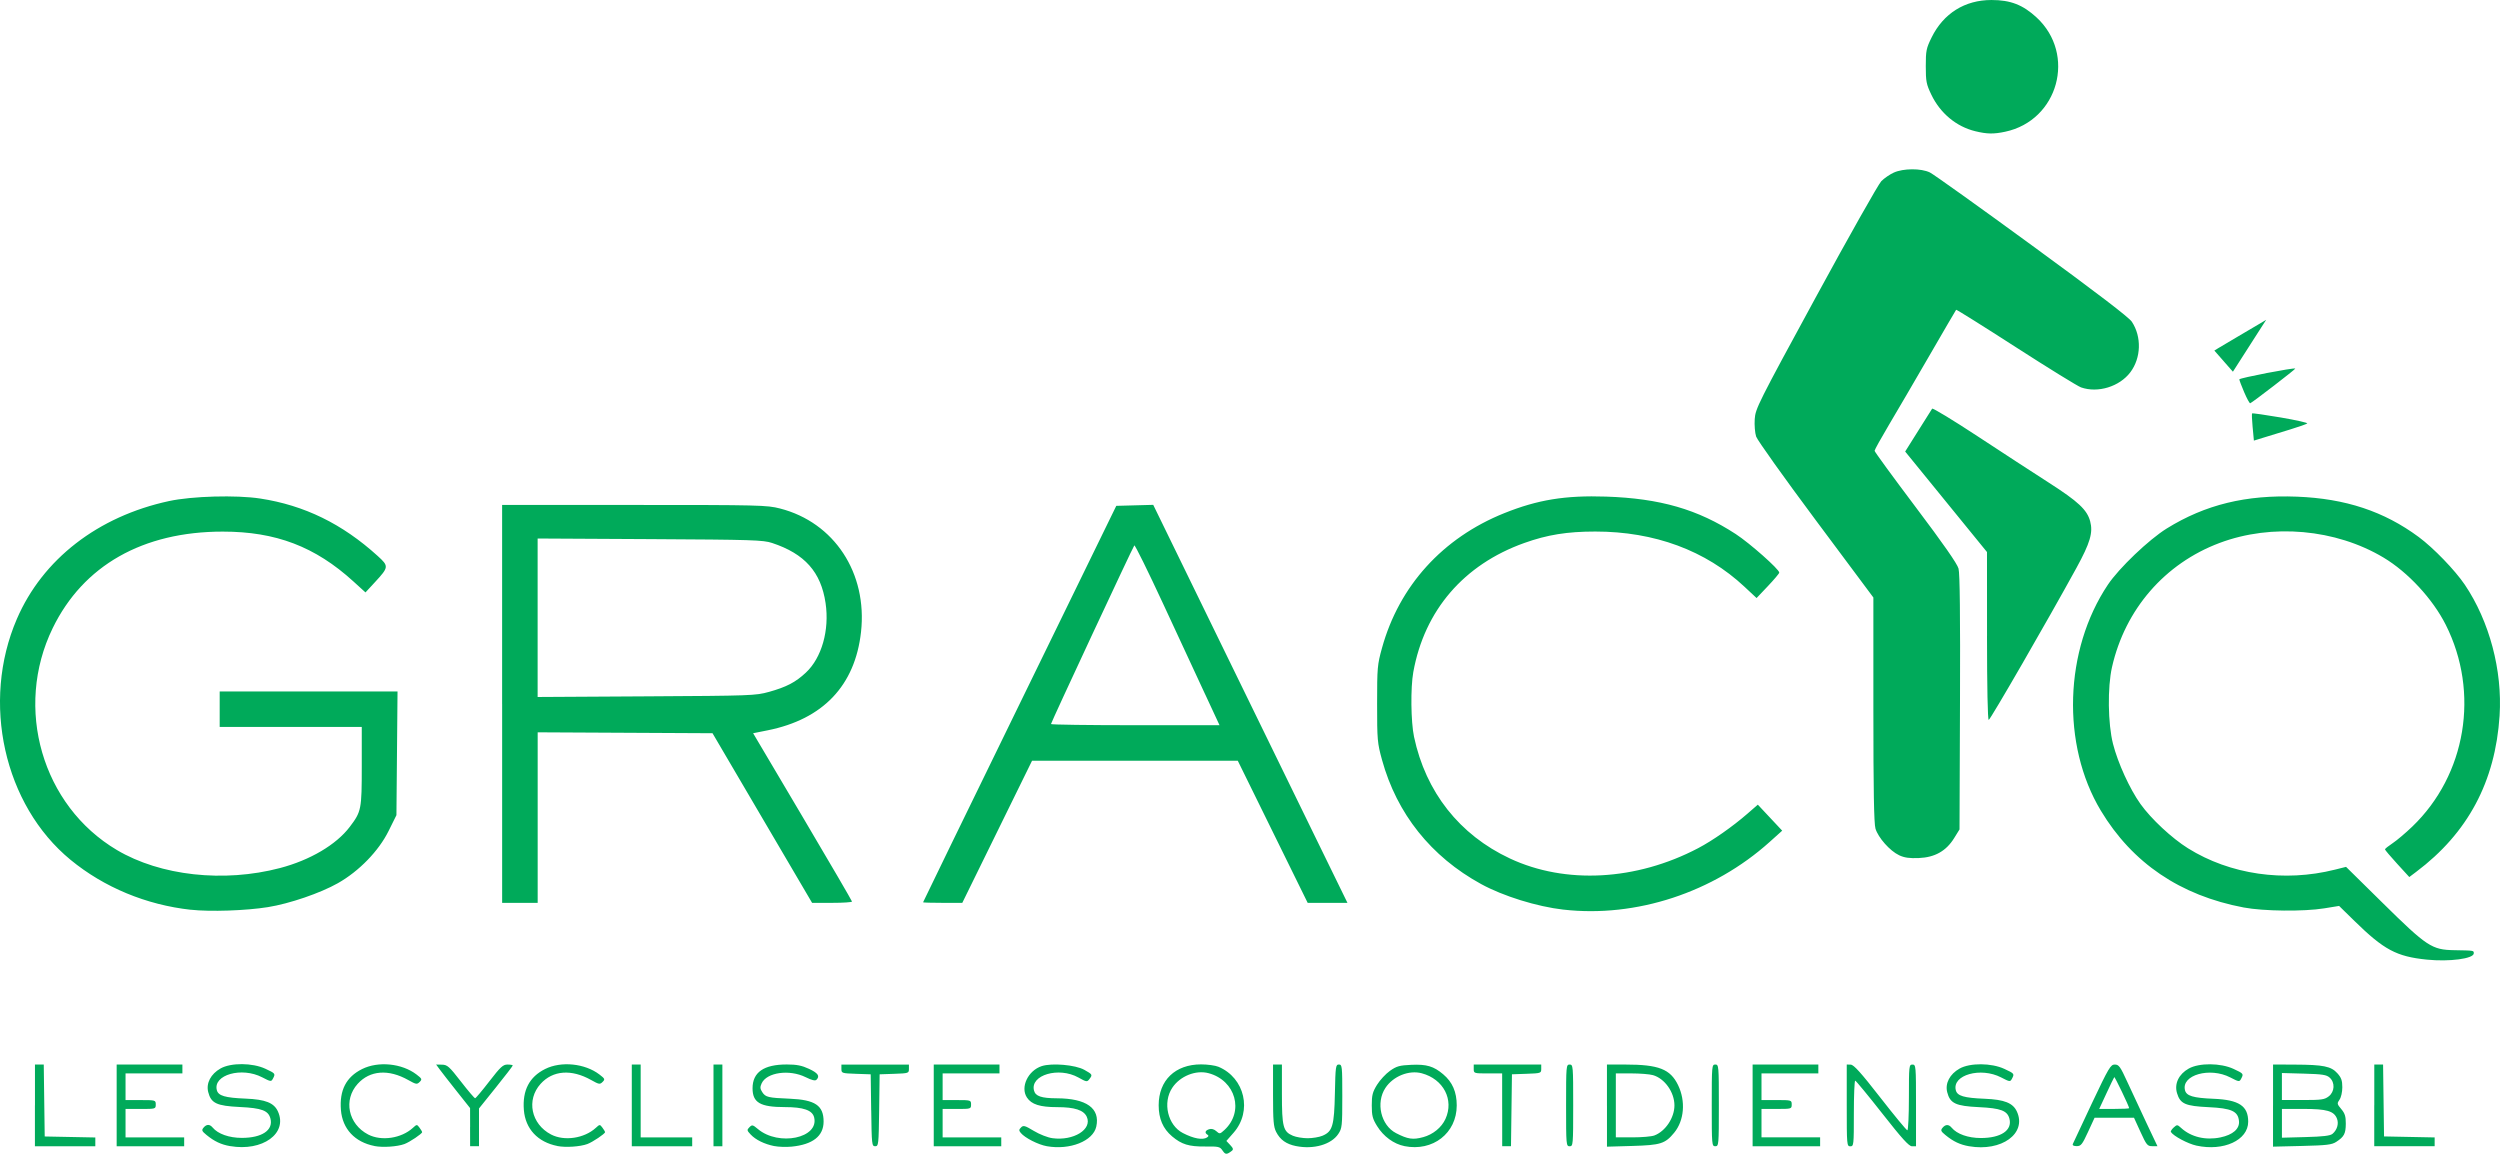
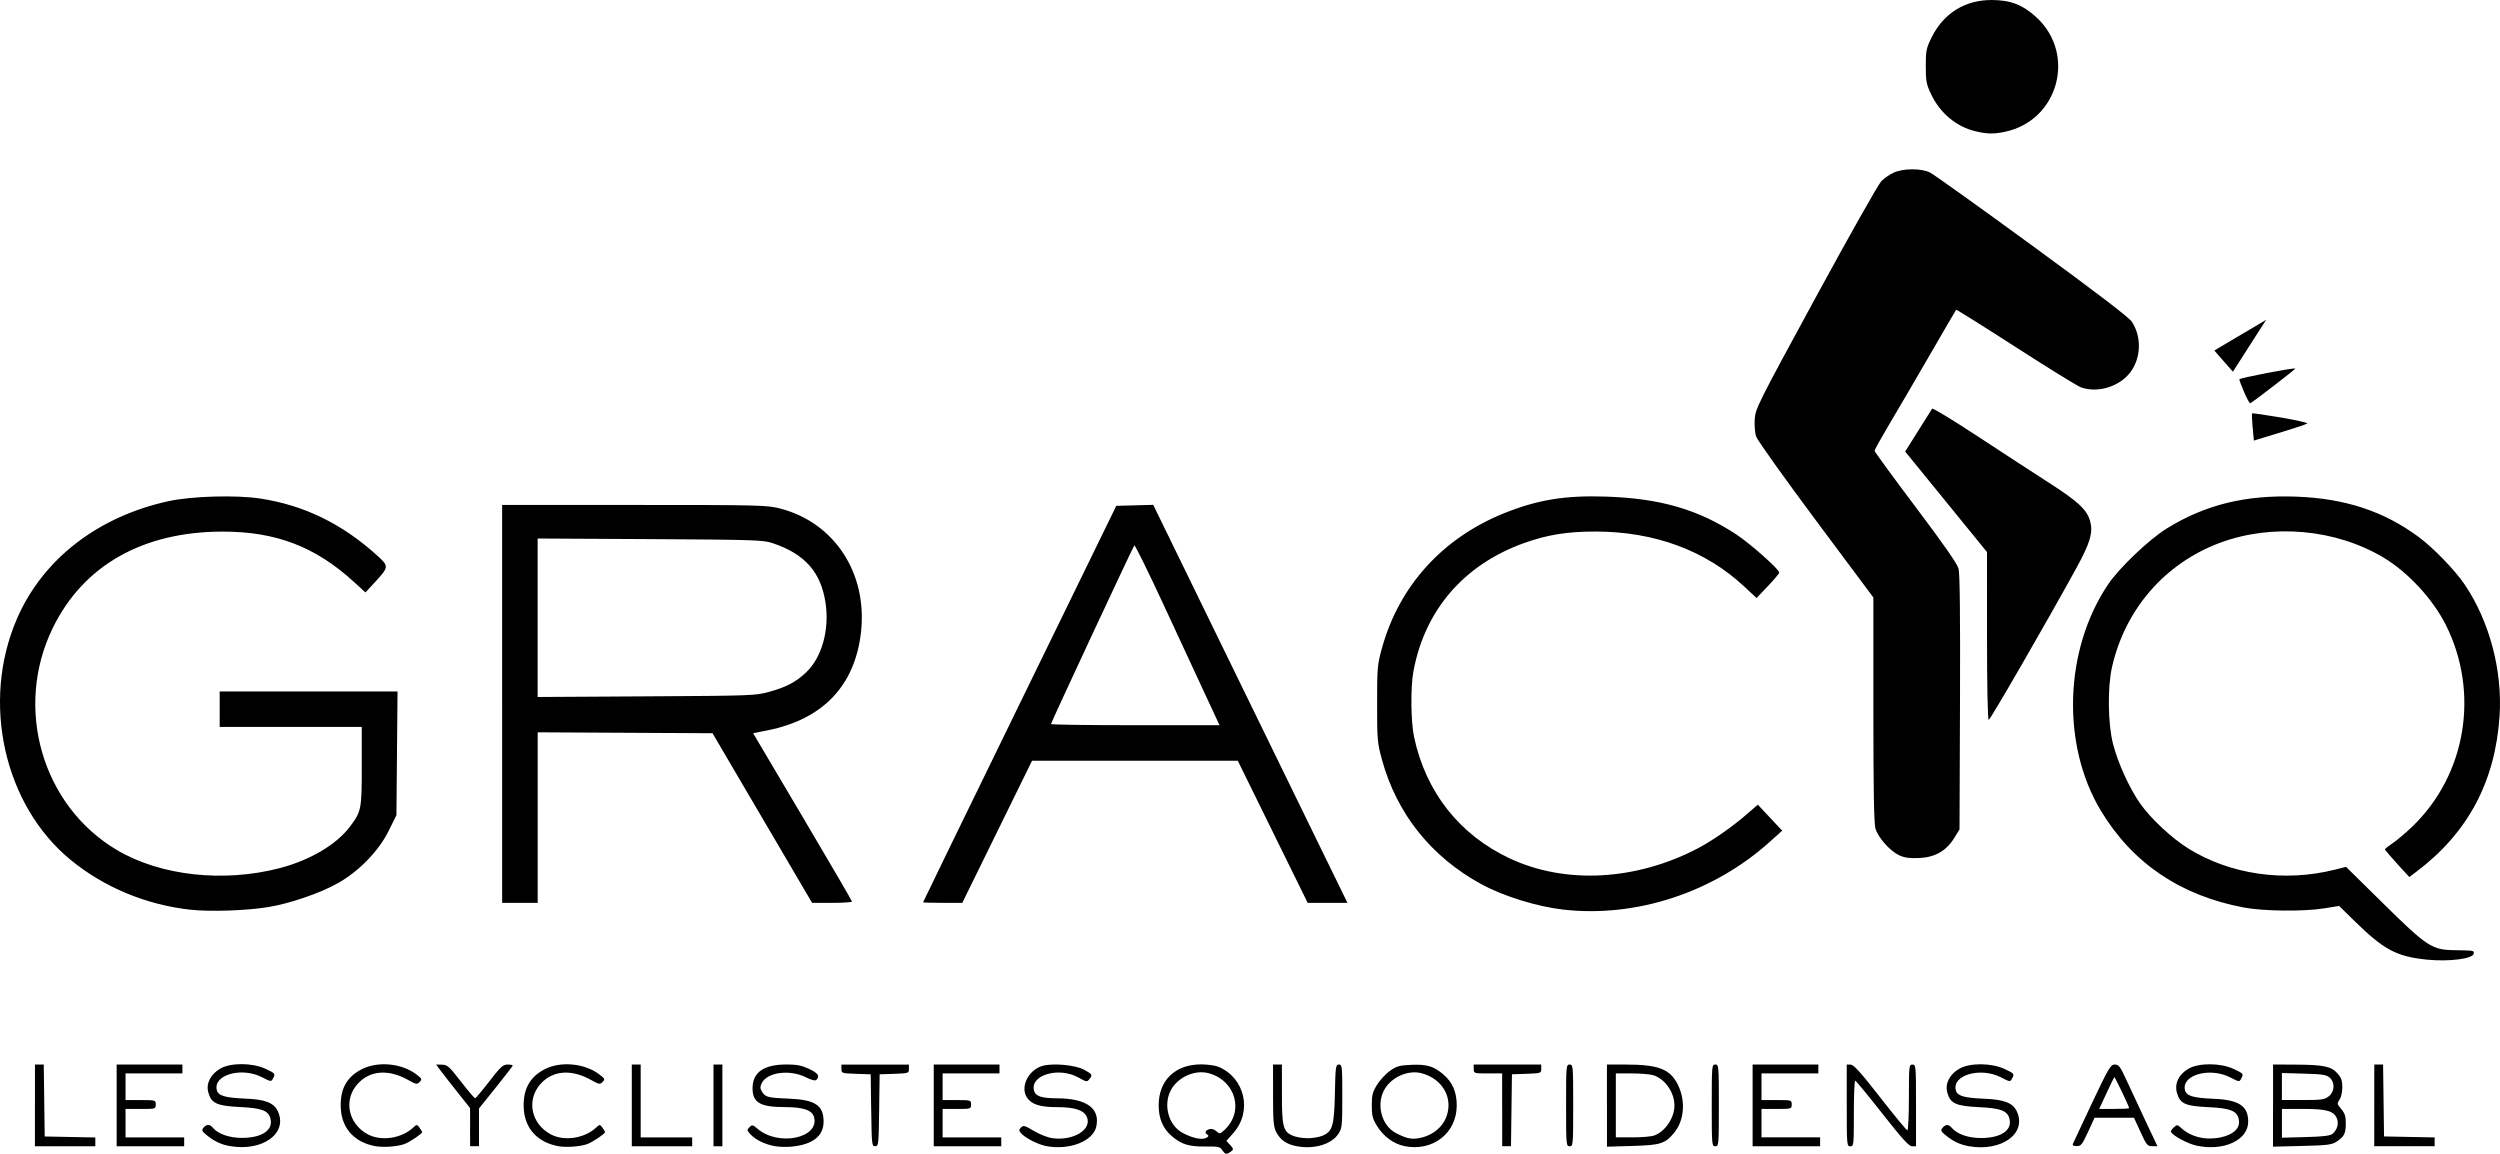
<svg xmlns="http://www.w3.org/2000/svg" width="109.759" height="50.656" id="svg3555" version="1.1">
  <defs id="defs3557" />
  <g id="layer1" transform="translate(-539.4061,-635.6056)">
-     <path style="fill:#00aa5a;fill-opacity:1;stroke:none" d="m 593.083,686.124 c -0.115,-0.176 -0.169,-0.189 -0.769,-0.183 -0.709,0.007 -1.029,-0.091 -1.448,-0.444 -0.402,-0.339 -0.59,-0.775 -0.59,-1.367 0,-1.094 0.726,-1.794 1.861,-1.794 0.282,0 0.625,0.047 0.763,0.105 1.161,0.486 1.496,1.952 0.663,2.898 l -0.315,0.358 0.169,0.179 c 0.133,0.141 0.147,0.196 0.069,0.257 -0.222,0.172 -0.283,0.17 -0.402,-0.011 z m -0.684,-0.581 c 0.074,-0.047 0.08,-0.083 0.019,-0.12 -0.134,-0.083 -0.102,-0.185 0.075,-0.241 0.103,-0.033 0.216,0 0.313,0.086 0.145,0.131 0.16,0.129 0.356,-0.051 0.877,-0.808 0.498,-2.173 -0.692,-2.494 -0.563,-0.152 -1.258,0.127 -1.598,0.642 -0.431,0.651 -0.199,1.641 0.466,1.985 0.476,0.246 0.867,0.317 1.062,0.194 z m -42.888,0.382 c -0.399,-0.069 -0.697,-0.21 -1.043,-0.494 -0.2,-0.164 -0.217,-0.207 -0.127,-0.316 0.132,-0.159 0.272,-0.161 0.402,-0.005 0.232,0.279 0.723,0.453 1.282,0.453 0.878,0 1.383,-0.337 1.256,-0.842 -0.09,-0.358 -0.379,-0.468 -1.345,-0.514 -1.019,-0.048 -1.264,-0.165 -1.389,-0.658 -0.098,-0.388 0.114,-0.792 0.542,-1.034 0.457,-0.258 1.4,-0.252 1.969,0.013 0.442,0.206 0.448,0.214 0.331,0.433 -0.075,0.141 -0.094,0.139 -0.475,-0.059 -0.897,-0.465 -2.157,-0.109 -1.989,0.562 0.063,0.251 0.357,0.338 1.265,0.375 0.872,0.035 1.246,0.184 1.419,0.565 0.438,0.961 -0.676,1.766 -2.1,1.519 z m 6.336,-0.006 c -0.864,-0.17 -1.406,-0.751 -1.473,-1.579 -0.07,-0.87 0.23,-1.451 0.929,-1.799 0.71,-0.354 1.747,-0.251 2.387,0.237 0.245,0.187 0.256,0.213 0.14,0.329 -0.116,0.116 -0.156,0.11 -0.5,-0.084 -0.868,-0.488 -1.684,-0.427 -2.221,0.168 -0.636,0.704 -0.418,1.764 0.458,2.222 0.581,0.304 1.457,0.174 1.966,-0.29 0.173,-0.159 0.178,-0.159 0.29,-0.01 0.063,0.083 0.115,0.172 0.116,0.198 0.003,0.068 -0.546,0.437 -0.777,0.522 -0.319,0.117 -0.951,0.159 -1.314,0.088 z m 8.032,0 c -0.864,-0.17 -1.406,-0.751 -1.473,-1.579 -0.069,-0.862 0.239,-1.456 0.937,-1.803 0.702,-0.35 1.742,-0.244 2.378,0.241 0.245,0.187 0.256,0.213 0.14,0.329 -0.116,0.116 -0.156,0.11 -0.5,-0.084 -0.868,-0.488 -1.684,-0.427 -2.221,0.168 -0.636,0.704 -0.418,1.764 0.458,2.222 0.581,0.304 1.457,0.174 1.966,-0.29 0.173,-0.159 0.178,-0.159 0.29,-0.01 0.063,0.083 0.115,0.172 0.116,0.198 0.004,0.068 -0.546,0.437 -0.777,0.522 -0.319,0.117 -0.951,0.159 -1.314,0.088 z m 9.524,0.005 c -0.439,-0.089 -0.82,-0.275 -1.04,-0.51 -0.167,-0.177 -0.171,-0.202 -0.054,-0.319 0.117,-0.117 0.146,-0.111 0.371,0.079 0.914,0.769 2.698,0.398 2.469,-0.514 -0.078,-0.312 -0.47,-0.449 -1.286,-0.449 -1.081,0 -1.417,-0.196 -1.417,-0.826 0,-0.703 0.494,-1.046 1.503,-1.045 0.433,0 0.659,0.045 0.973,0.191 0.4,0.186 0.491,0.319 0.329,0.481 -0.055,0.055 -0.203,0.02 -0.473,-0.114 -0.715,-0.354 -1.713,-0.213 -1.934,0.273 -0.074,0.162 -0.069,0.236 0.029,0.385 0.145,0.221 0.254,0.247 1.211,0.287 1.11,0.047 1.481,0.298 1.481,1.002 0,0.639 -0.475,1.011 -1.404,1.102 -0.236,0.023 -0.577,0.012 -0.759,-0.025 z m 11.967,0.005 c -0.384,-0.068 -0.964,-0.363 -1.148,-0.584 -0.087,-0.105 -0.085,-0.144 0.012,-0.241 0.102,-0.102 0.167,-0.085 0.562,0.153 0.25,0.151 0.608,0.291 0.814,0.319 0.927,0.128 1.76,-0.389 1.51,-0.938 -0.134,-0.295 -0.532,-0.425 -1.299,-0.425 -0.756,0 -1.13,-0.119 -1.33,-0.424 -0.296,-0.452 0.046,-1.178 0.65,-1.377 0.443,-0.146 1.481,-0.056 1.87,0.163 0.364,0.205 0.369,0.215 0.221,0.41 -0.098,0.129 -0.126,0.125 -0.48,-0.073 -0.86,-0.481 -2.122,-0.112 -1.95,0.57 0.063,0.252 0.324,0.34 1.004,0.343 1.302,0.005 1.907,0.439 1.731,1.242 -0.14,0.636 -1.156,1.04 -2.167,0.862 z m 10.94,-0.005 c -0.435,-0.088 -0.7,-0.277 -0.877,-0.624 -0.114,-0.224 -0.136,-0.486 -0.136,-1.613 l -1.5e-4,-1.345 0.195,0 0.195,0 0,1.291 c 0,1.45 0.054,1.656 0.484,1.837 0.141,0.06 0.433,0.108 0.647,0.108 0.214,0 0.506,-0.049 0.647,-0.108 0.446,-0.188 0.518,-0.434 0.548,-1.861 0.025,-1.187 0.036,-1.267 0.176,-1.267 0.141,0 0.149,0.073 0.149,1.392 0,1.316 -0.01,1.407 -0.176,1.657 -0.309,0.464 -1.085,0.687 -1.851,0.532 z m 4.757,0 c -0.47,-0.094 -0.921,-0.424 -1.203,-0.882 -0.198,-0.321 -0.232,-0.454 -0.232,-0.906 0,-0.452 0.034,-0.586 0.232,-0.906 0.128,-0.207 0.384,-0.482 0.568,-0.612 0.29,-0.204 0.418,-0.24 0.938,-0.263 0.669,-0.03 0.978,0.061 1.397,0.415 0.406,0.342 0.595,0.777 0.595,1.367 0,1.219 -1.05,2.037 -2.295,1.788 z m 0.819,-0.392 c 0.436,-0.119 0.81,-0.425 0.982,-0.802 0.383,-0.843 -0.086,-1.746 -1.039,-2.003 -0.563,-0.152 -1.258,0.127 -1.598,0.642 -0.431,0.651 -0.199,1.641 0.466,1.985 0.515,0.266 0.741,0.3 1.19,0.177 z m 23.973,0.399 c -0.399,-0.069 -0.697,-0.21 -1.043,-0.494 -0.2,-0.164 -0.217,-0.207 -0.127,-0.316 0.132,-0.159 0.272,-0.161 0.402,-0.005 0.232,0.279 0.723,0.453 1.282,0.453 0.878,0 1.383,-0.337 1.256,-0.842 -0.09,-0.358 -0.379,-0.468 -1.345,-0.514 -1.019,-0.048 -1.264,-0.165 -1.389,-0.658 -0.098,-0.388 0.114,-0.792 0.542,-1.034 0.457,-0.258 1.4,-0.252 1.969,0.013 0.442,0.206 0.448,0.214 0.331,0.433 -0.075,0.141 -0.094,0.139 -0.475,-0.059 -0.897,-0.465 -2.157,-0.109 -1.989,0.562 0.063,0.251 0.357,0.338 1.265,0.375 0.872,0.035 1.246,0.185 1.419,0.566 0.438,0.961 -0.676,1.766 -2.1,1.519 z m 9.977,-0.029 c -0.377,-0.083 -1.01,-0.42 -1.12,-0.598 -0.018,-0.03 0.036,-0.118 0.121,-0.195 0.149,-0.135 0.161,-0.135 0.33,0.019 0.434,0.397 1.071,0.55 1.724,0.414 0.548,-0.114 0.848,-0.378 0.815,-0.717 -0.043,-0.434 -0.326,-0.563 -1.339,-0.611 -1.023,-0.049 -1.241,-0.146 -1.382,-0.616 -0.124,-0.413 0.077,-0.833 0.514,-1.078 0.458,-0.257 1.401,-0.25 1.969,0.015 0.442,0.206 0.448,0.214 0.331,0.433 -0.075,0.141 -0.094,0.139 -0.475,-0.059 -0.897,-0.465 -2.157,-0.109 -1.989,0.562 0.063,0.25 0.357,0.338 1.255,0.375 1.117,0.046 1.521,0.314 1.52,1.008 -8e-4,0.811 -1.081,1.308 -2.274,1.048 z m -94.895,-1.765 0,-1.794 0.193,0 0.193,0 0.021,1.579 0.021,1.579 1.111,0.022 1.111,0.022 0,0.193 0,0.193 -1.326,0 -1.326,0 0,-1.794 z m 3.587,0 0,-1.794 1.443,0 1.443,0 0,0.195 0,0.195 -1.248,0 -1.248,0 0,0.585 0,0.585 0.663,0 c 0.655,0 0.663,0.005 0.663,0.195 0,0.193 -0.008,0.195 -0.663,0.195 l -0.663,0 0,0.624 0,0.624 1.287,0 1.287,0 0,0.195 0,0.195 -1.482,0 -1.482,0 0,-1.794 z m 15.518,0.955 -0.002,-0.838 -0.588,-0.741 c -0.323,-0.408 -0.659,-0.837 -0.745,-0.955 l -0.157,-0.215 0.259,0.005 c 0.232,0.005 0.317,0.08 0.829,0.741 0.314,0.405 0.594,0.734 0.624,0.733 0.029,0 0.31,-0.335 0.623,-0.741 0.491,-0.636 0.601,-0.738 0.799,-0.738 0.126,0 0.23,0.019 0.23,0.041 0,0.023 -0.333,0.457 -0.741,0.964 l -0.741,0.923 0,0.829 0,0.829 -0.195,0 -0.195,0 -0.002,-0.838 z m 7.098,-0.955 0,-1.794 0.195,0 0.195,0 0,1.599 0,1.599 1.131,0 1.131,0 0,0.195 0,0.195 -1.326,0 -1.326,0 0,-1.794 z m 3.587,0 0,-1.794 0.195,0 0.195,0 0,1.794 0,1.794 -0.195,0 -0.195,0 0,-1.794 z m 6.923,0.214 -0.021,-1.579 -0.643,-0.022 c -0.625,-0.022 -0.643,-0.028 -0.643,-0.214 l 0,-0.192 1.482,0 1.482,0 0,0.192 c 0,0.186 -0.018,0.192 -0.643,0.214 l -0.643,0.022 -0.021,1.579 c -0.02,1.509 -0.028,1.579 -0.174,1.579 -0.146,0 -0.154,-0.07 -0.174,-1.579 z m 2.747,-0.214 0,-1.794 1.443,0 1.443,0 0,0.195 0,0.195 -1.248,0 -1.248,0 0,0.585 0,0.585 0.624,0 c 0.613,0 0.624,0.005 0.624,0.195 0,0.192 -0.01,0.195 -0.624,0.195 l -0.624,0 0,0.624 0,0.624 1.287,0 1.287,0 0,0.195 0,0.195 -1.482,0 -1.482,0 0,-1.794 z m 24.955,0.195 0,-1.599 -0.624,0 c -0.613,0 -0.624,-0.005 -0.624,-0.195 l 0,-0.195 1.482,0 1.482,0 0,0.192 c 0,0.186 -0.018,0.192 -0.643,0.214 l -0.643,0.022 -0.021,1.579 -0.021,1.579 -0.193,0 -0.193,0 0,-1.599 z m 2.807,-0.195 c 0,-1.742 0.005,-1.794 0.156,-1.794 0.151,0 0.156,0.052 0.156,1.794 0,1.742 -0.005,1.794 -0.156,1.794 -0.151,0 -0.156,-0.052 -0.156,-1.794 z m 1.794,0.008 0,-1.802 0.808,0 c 1.464,0 1.973,0.199 2.314,0.902 0.341,0.705 0.272,1.554 -0.17,2.091 -0.398,0.483 -0.595,0.545 -1.84,0.581 l -1.111,0.032 0,-1.802 z m 2.081,1.312 c 0.487,-0.184 0.882,-0.777 0.882,-1.321 0,-0.578 -0.427,-1.18 -0.942,-1.328 -0.146,-0.042 -0.573,-0.076 -0.948,-0.076 l -0.683,0 0,1.404 0,1.404 0.736,0 c 0.405,0 0.835,-0.037 0.955,-0.083 z m 2.52,-1.321 c 0,-1.742 0.005,-1.794 0.156,-1.794 0.151,0 0.156,0.052 0.156,1.794 0,1.742 -0.005,1.794 -0.156,1.794 -0.151,0 -0.156,-0.052 -0.156,-1.794 z m 1.794,0 0,-1.794 1.443,0 1.443,0 0,0.195 0,0.195 -1.248,0 -1.248,0 0,0.585 0,0.585 0.663,0 c 0.655,0 0.663,0.005 0.663,0.195 0,0.193 -0.008,0.195 -0.663,0.195 l -0.663,0 0,0.624 0,0.624 1.287,0 1.287,0 0,0.195 0,0.195 -1.482,0 -1.482,0 0,-1.794 z m 4.133,0 0,-1.794 0.175,0.005 c 0.134,0.005 0.442,0.345 1.297,1.443 0.617,0.792 1.152,1.44 1.189,1.44 0.037,0 0.068,-0.649 0.068,-1.443 0,-1.391 0.006,-1.443 0.156,-1.443 0.151,0 0.156,0.052 0.156,1.794 l 0,1.794 -0.175,0 c -0.135,0 -0.439,-0.336 -1.306,-1.44 -0.622,-0.792 -1.157,-1.441 -1.189,-1.442 -0.032,0 -0.059,0.646 -0.059,1.44 0,1.391 -0.005,1.443 -0.156,1.443 -0.151,0 -0.156,-0.052 -0.156,-1.794 z m 9.925,1.695 c 0.021,-0.054 0.399,-0.861 0.841,-1.794 0.742,-1.566 0.819,-1.696 1.004,-1.694 0.177,0 0.241,0.091 0.547,0.76 0.19,0.417 0.566,1.223 0.835,1.791 l 0.489,1.033 -0.229,0 c -0.211,0 -0.252,-0.05 -0.515,-0.624 l -0.285,-0.624 -0.866,0 -0.866,0 -0.287,0.623 c -0.254,0.552 -0.31,0.623 -0.496,0.623 -0.136,0 -0.196,-0.034 -0.171,-0.098 z m 2.474,-1.571 c 0,-0.077 -0.63,-1.392 -0.654,-1.364 -0.015,0.017 -0.17,0.338 -0.344,0.713 l -0.317,0.682 0.658,0 c 0.362,0 0.658,-0.014 0.658,-0.032 z m 6.317,-0.116 0,-1.803 0.955,0.005 c 1.254,0.005 1.596,0.074 1.869,0.38 0.173,0.193 0.217,0.318 0.217,0.614 0,0.211 -0.053,0.447 -0.123,0.546 -0.115,0.164 -0.11,0.19 0.078,0.413 0.16,0.19 0.2,0.32 0.198,0.642 -0.003,0.438 -0.073,0.571 -0.42,0.797 -0.194,0.126 -0.416,0.153 -1.501,0.179 l -1.274,0.031 0,-1.803 z m 2.609,1.242 c 0.201,-0.167 0.284,-0.441 0.2,-0.662 -0.129,-0.34 -0.445,-0.433 -1.479,-0.433 l -0.94,0 0,0.632 0,0.632 1.041,-0.028 c 0.766,-0.02 1.077,-0.057 1.178,-0.141 z m -0.163,-1.647 c 0.261,-0.205 0.281,-0.604 0.041,-0.821 -0.139,-0.126 -0.314,-0.153 -1.131,-0.176 l -0.967,-0.027 0,0.593 0,0.593 0.925,0 c 0.818,0 0.949,-0.019 1.131,-0.162 z m 1.999,0.396 0,-1.794 0.193,0 0.193,0 0.021,1.579 0.021,1.579 1.111,0.022 1.111,0.022 0,0.193 0,0.193 -1.326,0 -1.326,0 0,-1.794 z m 2.301,-6.399 c -1.328,-0.136 -1.876,-0.429 -3.171,-1.696 l -0.675,-0.661 -0.651,0.106 c -0.894,0.146 -2.662,0.128 -3.536,-0.037 -2.786,-0.526 -4.892,-1.953 -6.274,-4.253 -1.738,-2.891 -1.608,-7.053 0.31,-9.919 0.489,-0.731 1.8,-1.982 2.586,-2.469 1.694,-1.048 3.477,-1.483 5.717,-1.396 2.127,0.083 3.82,0.644 5.342,1.77 0.651,0.482 1.595,1.459 2.024,2.094 1.083,1.607 1.657,3.767 1.528,5.755 -0.188,2.892 -1.393,5.149 -3.66,6.852 l -0.304,0.229 -0.534,-0.584 c -0.294,-0.321 -0.534,-0.605 -0.534,-0.632 -6e-5,-0.026 0.149,-0.146 0.331,-0.266 0.182,-0.12 0.572,-0.449 0.867,-0.732 2.366,-2.27 2.967,-5.886 1.472,-8.858 -0.571,-1.135 -1.661,-2.313 -2.735,-2.955 -2.101,-1.256 -4.896,-1.505 -7.196,-0.641 -2.407,0.904 -4.147,2.912 -4.723,5.449 -0.202,0.888 -0.181,2.492 0.044,3.372 0.214,0.84 0.735,1.98 1.206,2.64 0.467,0.654 1.378,1.503 2.088,1.946 1.846,1.151 4.22,1.496 6.446,0.937 l 0.491,-0.123 1.615,1.591 c 1.936,1.908 2.153,2.051 3.135,2.067 0.878,0.015 0.858,0.012 0.858,0.139 0,0.235 -1.071,0.377 -2.067,0.275 z m -98.164,-2.188 c -1.959,-0.216 -3.809,-0.985 -5.278,-2.192 -2.926,-2.404 -3.934,-6.926 -2.358,-10.577 1.132,-2.622 3.558,-4.501 6.681,-5.175 1.01,-0.218 2.955,-0.272 4.003,-0.111 1.937,0.297 3.598,1.108 5.152,2.517 0.5,0.453 0.496,0.492 -0.108,1.147 l -0.423,0.458 -0.53,-0.482 c -1.682,-1.531 -3.405,-2.188 -5.737,-2.188 -3.508,0 -6.126,1.487 -7.466,4.239 -1.706,3.506 -0.464,7.796 2.82,9.741 1.912,1.133 4.694,1.44 7.16,0.791 1.323,-0.348 2.469,-1.025 3.062,-1.807 0.511,-0.674 0.528,-0.76 0.528,-2.669 l 0,-1.718 -3.119,0 -3.119,0 0,-0.78 0,-0.78 3.904,0 3.904,0 -0.024,2.716 -0.024,2.716 -0.345,0.696 c -0.434,0.877 -1.297,1.765 -2.224,2.29 -0.77,0.436 -2.125,0.9 -3.074,1.052 -0.965,0.155 -2.536,0.208 -3.385,0.114 z m 60.264,-0.006 c -1.165,-0.133 -2.649,-0.594 -3.616,-1.124 -2.197,-1.203 -3.698,-3.085 -4.35,-5.453 -0.203,-0.739 -0.215,-0.868 -0.215,-2.457 0,-1.589 0.011,-1.717 0.215,-2.454 0.753,-2.725 2.662,-4.832 5.366,-5.918 1.47,-0.591 2.68,-0.788 4.472,-0.728 2.367,0.079 4.026,0.558 5.692,1.644 0.62,0.404 1.911,1.548 1.911,1.693 0,0.037 -0.224,0.303 -0.498,0.592 l -0.498,0.525 -0.532,-0.497 c -1.702,-1.592 -3.948,-2.423 -6.548,-2.423 -1.234,0 -2.108,0.141 -3.12,0.503 -2.655,0.949 -4.38,2.955 -4.871,5.668 -0.124,0.685 -0.107,2.184 0.032,2.841 0.515,2.427 1.993,4.303 4.208,5.341 2.442,1.145 5.552,0.975 8.267,-0.452 0.638,-0.335 1.511,-0.946 2.166,-1.516 l 0.453,-0.394 0.535,0.571 0.535,0.571 -0.552,0.496 c -2.472,2.22 -5.864,3.333 -9.052,2.97 z m -46.596,-9.033 0,-8.734 5.797,0 c 5.515,0 5.827,0.008 6.399,0.154 2.388,0.611 3.849,2.836 3.561,5.424 -0.262,2.351 -1.668,3.83 -4.102,4.317 l -0.635,0.127 2.169,3.665 c 1.193,2.016 2.17,3.692 2.172,3.724 0.002,0.032 -0.392,0.058 -0.875,0.058 l -0.877,0 -2.186,-3.723 -2.186,-3.724 -3.838,-0.02 -3.838,-0.02 0,3.744 0,3.744 -0.78,0 -0.78,0 0,-8.734 z m 11.711,-0.525 c 0.775,-0.217 1.172,-0.424 1.625,-0.848 0.696,-0.651 1.04,-1.864 0.865,-3.052 -0.201,-1.363 -0.913,-2.165 -2.348,-2.64 -0.393,-0.13 -0.842,-0.144 -5.361,-0.169 l -4.933,-0.027 0,3.479 0,3.479 4.777,-0.028 c 4.603,-0.026 4.798,-0.033 5.375,-0.195 z m 6.771,9.235 c 0,-0.013 1.908,-3.935 4.241,-8.715 l 4.241,-8.69 0.811,-0.022 0.811,-0.022 2.996,6.144 c 1.648,3.379 3.567,7.311 4.264,8.737 l 1.267,2.593 -0.873,0 -0.873,0 -1.534,-3.119 -1.534,-3.119 -4.517,0 -4.517,0 -1.531,3.119 -1.531,3.119 -0.86,0 c -0.473,0 -0.86,-0.011 -0.86,-0.024 z m 12.389,-9.119 c -0.344,-0.74 -1.174,-2.529 -1.845,-3.976 -0.671,-1.447 -1.243,-2.605 -1.27,-2.573 -0.066,0.075 -3.659,7.777 -3.659,7.843 0,0.028 1.665,0.051 3.7,0.051 l 3.7,0 -0.625,-1.345 z m 30.46,7.052 c -0.399,-0.186 -0.917,-0.77 -1.036,-1.168 -0.066,-0.221 -0.092,-1.681 -0.092,-5.226 l 0,-4.92 -2.526,-3.389 c -1.389,-1.864 -2.569,-3.519 -2.621,-3.677 -0.052,-0.158 -0.08,-0.503 -0.062,-0.767 0.031,-0.46 0.143,-0.684 2.68,-5.347 1.456,-2.677 2.752,-4.972 2.879,-5.1 0.128,-0.128 0.373,-0.297 0.546,-0.375 0.418,-0.19 1.2,-0.193 1.585,-0.006 0.159,0.077 2.177,1.52 4.485,3.206 2.867,2.095 4.256,3.156 4.383,3.35 0.435,0.661 0.407,1.586 -0.066,2.215 -0.476,0.632 -1.425,0.925 -2.165,0.666 -0.146,-0.051 -1.433,-0.845 -2.861,-1.765 -1.428,-0.92 -2.608,-1.659 -2.623,-1.643 -0.015,0.017 -0.545,0.925 -1.178,2.019 -0.633,1.094 -1.432,2.462 -1.777,3.041 -0.344,0.579 -0.626,1.088 -0.626,1.131 0,0.043 0.811,1.153 1.801,2.468 1.221,1.62 1.828,2.491 1.885,2.704 0.058,0.216 0.078,2.056 0.064,5.883 l -0.021,5.568 -0.236,0.382 c -0.35,0.566 -0.846,0.846 -1.55,0.875 -0.416,0.017 -0.632,-0.014 -0.868,-0.124 z m 3.862,-9.625 -0.002,-3.685 -1.796,-2.206 -1.796,-2.206 0.569,-0.906 c 0.313,-0.498 0.59,-0.938 0.615,-0.976 0.025,-0.039 0.92,0.505 1.989,1.207 1.068,0.702 2.475,1.619 3.127,2.037 1.3,0.834 1.685,1.193 1.822,1.701 0.133,0.494 0,0.946 -0.602,2.045 -1.252,2.285 -3.785,6.674 -3.852,6.674 -0.045,0 -0.074,-1.425 -0.075,-3.685 z m 11.661,-9.159 c -0.03,-0.32 -0.041,-0.595 -0.024,-0.612 0.017,-0.017 0.582,0.063 1.255,0.178 0.673,0.115 1.198,0.233 1.166,0.262 -0.032,0.03 -0.374,0.15 -0.76,0.268 -0.386,0.118 -0.9,0.275 -1.142,0.35 l -0.44,0.136 -0.054,-0.581 z m -0.371,-1.541 c -0.118,-0.276 -0.214,-0.531 -0.214,-0.566 0,-0.06 2.411,-0.525 2.458,-0.474 0.021,0.023 -1.881,1.487 -1.979,1.523 -0.028,0.01 -0.147,-0.207 -0.265,-0.484 z m -0.902,-1.366 -0.408,-0.464 0.177,-0.109 c 0.098,-0.06 0.493,-0.295 0.879,-0.521 0.386,-0.227 0.819,-0.481 0.961,-0.566 l 0.259,-0.155 -0.37,0.575 c -0.203,0.316 -0.532,0.829 -0.73,1.14 l -0.361,0.564 -0.408,-0.464 z m -10.902,-10.094 c -0.834,-0.202 -1.541,-0.79 -1.932,-1.606 -0.219,-0.458 -0.243,-0.579 -0.243,-1.249 0,-0.681 0.021,-0.785 0.255,-1.261 0.521,-1.058 1.459,-1.645 2.63,-1.645 0.835,0 1.378,0.211 1.98,0.767 1.751,1.621 0.954,4.521 -1.379,5.016 -0.508,0.108 -0.796,0.103 -1.311,-0.022 z" id="path7163" />
+     <path style="fill:#000000;fill-opacity:1;stroke:none" d="m 593.083,686.124 c -0.115,-0.176 -0.169,-0.189 -0.769,-0.183 -0.709,0.007 -1.029,-0.091 -1.448,-0.444 -0.402,-0.339 -0.59,-0.775 -0.59,-1.367 0,-1.094 0.726,-1.794 1.861,-1.794 0.282,0 0.625,0.047 0.763,0.105 1.161,0.486 1.496,1.952 0.663,2.898 l -0.315,0.358 0.169,0.179 c 0.133,0.141 0.147,0.196 0.069,0.257 -0.222,0.172 -0.283,0.17 -0.402,-0.011 z m -0.684,-0.581 c 0.074,-0.047 0.08,-0.083 0.019,-0.12 -0.134,-0.083 -0.102,-0.185 0.075,-0.241 0.103,-0.033 0.216,0 0.313,0.086 0.145,0.131 0.16,0.129 0.356,-0.051 0.877,-0.808 0.498,-2.173 -0.692,-2.494 -0.563,-0.152 -1.258,0.127 -1.598,0.642 -0.431,0.651 -0.199,1.641 0.466,1.985 0.476,0.246 0.867,0.317 1.062,0.194 z m -42.888,0.382 c -0.399,-0.069 -0.697,-0.21 -1.043,-0.494 -0.2,-0.164 -0.217,-0.207 -0.127,-0.316 0.132,-0.159 0.272,-0.161 0.402,-0.005 0.232,0.279 0.723,0.453 1.282,0.453 0.878,0 1.383,-0.337 1.256,-0.842 -0.09,-0.358 -0.379,-0.468 -1.345,-0.514 -1.019,-0.048 -1.264,-0.165 -1.389,-0.658 -0.098,-0.388 0.114,-0.792 0.542,-1.034 0.457,-0.258 1.4,-0.252 1.969,0.013 0.442,0.206 0.448,0.214 0.331,0.433 -0.075,0.141 -0.094,0.139 -0.475,-0.059 -0.897,-0.465 -2.157,-0.109 -1.989,0.562 0.063,0.251 0.357,0.338 1.265,0.375 0.872,0.035 1.246,0.184 1.419,0.565 0.438,0.961 -0.676,1.766 -2.1,1.519 z m 6.336,-0.006 c -0.864,-0.17 -1.406,-0.751 -1.473,-1.579 -0.07,-0.87 0.23,-1.451 0.929,-1.799 0.71,-0.354 1.747,-0.251 2.387,0.237 0.245,0.187 0.256,0.213 0.14,0.329 -0.116,0.116 -0.156,0.11 -0.5,-0.084 -0.868,-0.488 -1.684,-0.427 -2.221,0.168 -0.636,0.704 -0.418,1.764 0.458,2.222 0.581,0.304 1.457,0.174 1.966,-0.29 0.173,-0.159 0.178,-0.159 0.29,-0.01 0.063,0.083 0.115,0.172 0.116,0.198 0.003,0.068 -0.546,0.437 -0.777,0.522 -0.319,0.117 -0.951,0.159 -1.314,0.088 z m 8.032,0 c -0.864,-0.17 -1.406,-0.751 -1.473,-1.579 -0.069,-0.862 0.239,-1.456 0.937,-1.803 0.702,-0.35 1.742,-0.244 2.378,0.241 0.245,0.187 0.256,0.213 0.14,0.329 -0.116,0.116 -0.156,0.11 -0.5,-0.084 -0.868,-0.488 -1.684,-0.427 -2.221,0.168 -0.636,0.704 -0.418,1.764 0.458,2.222 0.581,0.304 1.457,0.174 1.966,-0.29 0.173,-0.159 0.178,-0.159 0.29,-0.01 0.063,0.083 0.115,0.172 0.116,0.198 0.004,0.068 -0.546,0.437 -0.777,0.522 -0.319,0.117 -0.951,0.159 -1.314,0.088 z m 9.524,0.005 c -0.439,-0.089 -0.82,-0.275 -1.04,-0.51 -0.167,-0.177 -0.171,-0.202 -0.054,-0.319 0.117,-0.117 0.146,-0.111 0.371,0.079 0.914,0.769 2.698,0.398 2.469,-0.514 -0.078,-0.312 -0.47,-0.449 -1.286,-0.449 -1.081,0 -1.417,-0.196 -1.417,-0.826 0,-0.703 0.494,-1.046 1.503,-1.045 0.433,0 0.659,0.045 0.973,0.191 0.4,0.186 0.491,0.319 0.329,0.481 -0.055,0.055 -0.203,0.02 -0.473,-0.114 -0.715,-0.354 -1.713,-0.213 -1.934,0.273 -0.074,0.162 -0.069,0.236 0.029,0.385 0.145,0.221 0.254,0.247 1.211,0.287 1.11,0.047 1.481,0.298 1.481,1.002 0,0.639 -0.475,1.011 -1.404,1.102 -0.236,0.023 -0.577,0.012 -0.759,-0.025 z m 11.967,0.005 c -0.384,-0.068 -0.964,-0.363 -1.148,-0.584 -0.087,-0.105 -0.085,-0.144 0.012,-0.241 0.102,-0.102 0.167,-0.085 0.562,0.153 0.25,0.151 0.608,0.291 0.814,0.319 0.927,0.128 1.76,-0.389 1.51,-0.938 -0.134,-0.295 -0.532,-0.425 -1.299,-0.425 -0.756,0 -1.13,-0.119 -1.33,-0.424 -0.296,-0.452 0.046,-1.178 0.65,-1.377 0.443,-0.146 1.481,-0.056 1.87,0.163 0.364,0.205 0.369,0.215 0.221,0.41 -0.098,0.129 -0.126,0.125 -0.48,-0.073 -0.86,-0.481 -2.122,-0.112 -1.95,0.57 0.063,0.252 0.324,0.34 1.004,0.343 1.302,0.005 1.907,0.439 1.731,1.242 -0.14,0.636 -1.156,1.04 -2.167,0.862 z m 10.94,-0.005 c -0.435,-0.088 -0.7,-0.277 -0.877,-0.624 -0.114,-0.224 -0.136,-0.486 -0.136,-1.613 l -1.5e-4,-1.345 0.195,0 0.195,0 0,1.291 c 0,1.45 0.054,1.656 0.484,1.837 0.141,0.06 0.433,0.108 0.647,0.108 0.214,0 0.506,-0.049 0.647,-0.108 0.446,-0.188 0.518,-0.434 0.548,-1.861 0.025,-1.187 0.036,-1.267 0.176,-1.267 0.141,0 0.149,0.073 0.149,1.392 0,1.316 -0.01,1.407 -0.176,1.657 -0.309,0.464 -1.085,0.687 -1.851,0.532 z m 4.757,0 c -0.47,-0.094 -0.921,-0.424 -1.203,-0.882 -0.198,-0.321 -0.232,-0.454 -0.232,-0.906 0,-0.452 0.034,-0.586 0.232,-0.906 0.128,-0.207 0.384,-0.482 0.568,-0.612 0.29,-0.204 0.418,-0.24 0.938,-0.263 0.669,-0.03 0.978,0.061 1.397,0.415 0.406,0.342 0.595,0.777 0.595,1.367 0,1.219 -1.05,2.037 -2.295,1.788 z m 0.819,-0.392 c 0.436,-0.119 0.81,-0.425 0.982,-0.802 0.383,-0.843 -0.086,-1.746 -1.039,-2.003 -0.563,-0.152 -1.258,0.127 -1.598,0.642 -0.431,0.651 -0.199,1.641 0.466,1.985 0.515,0.266 0.741,0.3 1.19,0.177 z m 23.973,0.399 c -0.399,-0.069 -0.697,-0.21 -1.043,-0.494 -0.2,-0.164 -0.217,-0.207 -0.127,-0.316 0.132,-0.159 0.272,-0.161 0.402,-0.005 0.232,0.279 0.723,0.453 1.282,0.453 0.878,0 1.383,-0.337 1.256,-0.842 -0.09,-0.358 -0.379,-0.468 -1.345,-0.514 -1.019,-0.048 -1.264,-0.165 -1.389,-0.658 -0.098,-0.388 0.114,-0.792 0.542,-1.034 0.457,-0.258 1.4,-0.252 1.969,0.013 0.442,0.206 0.448,0.214 0.331,0.433 -0.075,0.141 -0.094,0.139 -0.475,-0.059 -0.897,-0.465 -2.157,-0.109 -1.989,0.562 0.063,0.251 0.357,0.338 1.265,0.375 0.872,0.035 1.246,0.185 1.419,0.566 0.438,0.961 -0.676,1.766 -2.1,1.519 z m 9.977,-0.029 c -0.377,-0.083 -1.01,-0.42 -1.12,-0.598 -0.018,-0.03 0.036,-0.118 0.121,-0.195 0.149,-0.135 0.161,-0.135 0.33,0.019 0.434,0.397 1.071,0.55 1.724,0.414 0.548,-0.114 0.848,-0.378 0.815,-0.717 -0.043,-0.434 -0.326,-0.563 -1.339,-0.611 -1.023,-0.049 -1.241,-0.146 -1.382,-0.616 -0.124,-0.413 0.077,-0.833 0.514,-1.078 0.458,-0.257 1.401,-0.25 1.969,0.015 0.442,0.206 0.448,0.214 0.331,0.433 -0.075,0.141 -0.094,0.139 -0.475,-0.059 -0.897,-0.465 -2.157,-0.109 -1.989,0.562 0.063,0.25 0.357,0.338 1.255,0.375 1.117,0.046 1.521,0.314 1.52,1.008 -8e-4,0.811 -1.081,1.308 -2.274,1.048 z m -94.895,-1.765 0,-1.794 0.193,0 0.193,0 0.021,1.579 0.021,1.579 1.111,0.022 1.111,0.022 0,0.193 0,0.193 -1.326,0 -1.326,0 0,-1.794 z m 3.587,0 0,-1.794 1.443,0 1.443,0 0,0.195 0,0.195 -1.248,0 -1.248,0 0,0.585 0,0.585 0.663,0 c 0.655,0 0.663,0.005 0.663,0.195 0,0.193 -0.008,0.195 -0.663,0.195 l -0.663,0 0,0.624 0,0.624 1.287,0 1.287,0 0,0.195 0,0.195 -1.482,0 -1.482,0 0,-1.794 z m 15.518,0.955 -0.002,-0.838 -0.588,-0.741 c -0.323,-0.408 -0.659,-0.837 -0.745,-0.955 l -0.157,-0.215 0.259,0.005 c 0.232,0.005 0.317,0.08 0.829,0.741 0.314,0.405 0.594,0.734 0.624,0.733 0.029,0 0.31,-0.335 0.623,-0.741 0.491,-0.636 0.601,-0.738 0.799,-0.738 0.126,0 0.23,0.019 0.23,0.041 0,0.023 -0.333,0.457 -0.741,0.964 l -0.741,0.923 0,0.829 0,0.829 -0.195,0 -0.195,0 -0.002,-0.838 z m 7.098,-0.955 0,-1.794 0.195,0 0.195,0 0,1.599 0,1.599 1.131,0 1.131,0 0,0.195 0,0.195 -1.326,0 -1.326,0 0,-1.794 z m 3.587,0 0,-1.794 0.195,0 0.195,0 0,1.794 0,1.794 -0.195,0 -0.195,0 0,-1.794 z m 6.923,0.214 -0.021,-1.579 -0.643,-0.022 c -0.625,-0.022 -0.643,-0.028 -0.643,-0.214 l 0,-0.192 1.482,0 1.482,0 0,0.192 c 0,0.186 -0.018,0.192 -0.643,0.214 l -0.643,0.022 -0.021,1.579 c -0.02,1.509 -0.028,1.579 -0.174,1.579 -0.146,0 -0.154,-0.07 -0.174,-1.579 z m 2.747,-0.214 0,-1.794 1.443,0 1.443,0 0,0.195 0,0.195 -1.248,0 -1.248,0 0,0.585 0,0.585 0.624,0 c 0.613,0 0.624,0.005 0.624,0.195 0,0.192 -0.01,0.195 -0.624,0.195 l -0.624,0 0,0.624 0,0.624 1.287,0 1.287,0 0,0.195 0,0.195 -1.482,0 -1.482,0 0,-1.794 z m 24.955,0.195 0,-1.599 -0.624,0 c -0.613,0 -0.624,-0.005 -0.624,-0.195 l 0,-0.195 1.482,0 1.482,0 0,0.192 c 0,0.186 -0.018,0.192 -0.643,0.214 l -0.643,0.022 -0.021,1.579 -0.021,1.579 -0.193,0 -0.193,0 0,-1.599 z m 2.807,-0.195 c 0,-1.742 0.005,-1.794 0.156,-1.794 0.151,0 0.156,0.052 0.156,1.794 0,1.742 -0.005,1.794 -0.156,1.794 -0.151,0 -0.156,-0.052 -0.156,-1.794 z m 1.794,0.008 0,-1.802 0.808,0 c 1.464,0 1.973,0.199 2.314,0.902 0.341,0.705 0.272,1.554 -0.17,2.091 -0.398,0.483 -0.595,0.545 -1.84,0.581 l -1.111,0.032 0,-1.802 z m 2.081,1.312 c 0.487,-0.184 0.882,-0.777 0.882,-1.321 0,-0.578 -0.427,-1.18 -0.942,-1.328 -0.146,-0.042 -0.573,-0.076 -0.948,-0.076 l -0.683,0 0,1.404 0,1.404 0.736,0 c 0.405,0 0.835,-0.037 0.955,-0.083 z m 2.52,-1.321 c 0,-1.742 0.005,-1.794 0.156,-1.794 0.151,0 0.156,0.052 0.156,1.794 0,1.742 -0.005,1.794 -0.156,1.794 -0.151,0 -0.156,-0.052 -0.156,-1.794 z m 1.794,0 0,-1.794 1.443,0 1.443,0 0,0.195 0,0.195 -1.248,0 -1.248,0 0,0.585 0,0.585 0.663,0 c 0.655,0 0.663,0.005 0.663,0.195 0,0.193 -0.008,0.195 -0.663,0.195 l -0.663,0 0,0.624 0,0.624 1.287,0 1.287,0 0,0.195 0,0.195 -1.482,0 -1.482,0 0,-1.794 z m 4.133,0 0,-1.794 0.175,0.005 c 0.134,0.005 0.442,0.345 1.297,1.443 0.617,0.792 1.152,1.44 1.189,1.44 0.037,0 0.068,-0.649 0.068,-1.443 0,-1.391 0.006,-1.443 0.156,-1.443 0.151,0 0.156,0.052 0.156,1.794 l 0,1.794 -0.175,0 c -0.135,0 -0.439,-0.336 -1.306,-1.44 -0.622,-0.792 -1.157,-1.441 -1.189,-1.442 -0.032,0 -0.059,0.646 -0.059,1.44 0,1.391 -0.005,1.443 -0.156,1.443 -0.151,0 -0.156,-0.052 -0.156,-1.794 z m 9.925,1.695 c 0.021,-0.054 0.399,-0.861 0.841,-1.794 0.742,-1.566 0.819,-1.696 1.004,-1.694 0.177,0 0.241,0.091 0.547,0.76 0.19,0.417 0.566,1.223 0.835,1.791 l 0.489,1.033 -0.229,0 c -0.211,0 -0.252,-0.05 -0.515,-0.624 l -0.285,-0.624 -0.866,0 -0.866,0 -0.287,0.623 c -0.254,0.552 -0.31,0.623 -0.496,0.623 -0.136,0 -0.196,-0.034 -0.171,-0.098 z m 2.474,-1.571 c 0,-0.077 -0.63,-1.392 -0.654,-1.364 -0.015,0.017 -0.17,0.338 -0.344,0.713 l -0.317,0.682 0.658,0 c 0.362,0 0.658,-0.014 0.658,-0.032 z m 6.317,-0.116 0,-1.803 0.955,0.005 c 1.254,0.005 1.596,0.074 1.869,0.38 0.173,0.193 0.217,0.318 0.217,0.614 0,0.211 -0.053,0.447 -0.123,0.546 -0.115,0.164 -0.11,0.19 0.078,0.413 0.16,0.19 0.2,0.32 0.198,0.642 -0.003,0.438 -0.073,0.571 -0.42,0.797 -0.194,0.126 -0.416,0.153 -1.501,0.179 l -1.274,0.031 0,-1.803 z m 2.609,1.242 c 0.201,-0.167 0.284,-0.441 0.2,-0.662 -0.129,-0.34 -0.445,-0.433 -1.479,-0.433 l -0.94,0 0,0.632 0,0.632 1.041,-0.028 c 0.766,-0.02 1.077,-0.057 1.178,-0.141 z m -0.163,-1.647 c 0.261,-0.205 0.281,-0.604 0.041,-0.821 -0.139,-0.126 -0.314,-0.153 -1.131,-0.176 l -0.967,-0.027 0,0.593 0,0.593 0.925,0 c 0.818,0 0.949,-0.019 1.131,-0.162 z m 1.999,0.396 0,-1.794 0.193,0 0.193,0 0.021,1.579 0.021,1.579 1.111,0.022 1.111,0.022 0,0.193 0,0.193 -1.326,0 -1.326,0 0,-1.794 z m 2.301,-6.399 c -1.328,-0.136 -1.876,-0.429 -3.171,-1.696 l -0.675,-0.661 -0.651,0.106 c -0.894,0.146 -2.662,0.128 -3.536,-0.037 -2.786,-0.526 -4.892,-1.953 -6.274,-4.253 -1.738,-2.891 -1.608,-7.053 0.31,-9.919 0.489,-0.731 1.8,-1.982 2.586,-2.469 1.694,-1.048 3.477,-1.483 5.717,-1.396 2.127,0.083 3.82,0.644 5.342,1.77 0.651,0.482 1.595,1.459 2.024,2.094 1.083,1.607 1.657,3.767 1.528,5.755 -0.188,2.892 -1.393,5.149 -3.66,6.852 l -0.304,0.229 -0.534,-0.584 c -0.294,-0.321 -0.534,-0.605 -0.534,-0.632 -6e-5,-0.026 0.149,-0.146 0.331,-0.266 0.182,-0.12 0.572,-0.449 0.867,-0.732 2.366,-2.27 2.967,-5.886 1.472,-8.858 -0.571,-1.135 -1.661,-2.313 -2.735,-2.955 -2.101,-1.256 -4.896,-1.505 -7.196,-0.641 -2.407,0.904 -4.147,2.912 -4.723,5.449 -0.202,0.888 -0.181,2.492 0.044,3.372 0.214,0.84 0.735,1.98 1.206,2.64 0.467,0.654 1.378,1.503 2.088,1.946 1.846,1.151 4.22,1.496 6.446,0.937 l 0.491,-0.123 1.615,1.591 c 1.936,1.908 2.153,2.051 3.135,2.067 0.878,0.015 0.858,0.012 0.858,0.139 0,0.235 -1.071,0.377 -2.067,0.275 z m -98.164,-2.188 c -1.959,-0.216 -3.809,-0.985 -5.278,-2.192 -2.926,-2.404 -3.934,-6.926 -2.358,-10.577 1.132,-2.622 3.558,-4.501 6.681,-5.175 1.01,-0.218 2.955,-0.272 4.003,-0.111 1.937,0.297 3.598,1.108 5.152,2.517 0.5,0.453 0.496,0.492 -0.108,1.147 l -0.423,0.458 -0.53,-0.482 c -1.682,-1.531 -3.405,-2.188 -5.737,-2.188 -3.508,0 -6.126,1.487 -7.466,4.239 -1.706,3.506 -0.464,7.796 2.82,9.741 1.912,1.133 4.694,1.44 7.16,0.791 1.323,-0.348 2.469,-1.025 3.062,-1.807 0.511,-0.674 0.528,-0.76 0.528,-2.669 l 0,-1.718 -3.119,0 -3.119,0 0,-0.78 0,-0.78 3.904,0 3.904,0 -0.024,2.716 -0.024,2.716 -0.345,0.696 c -0.434,0.877 -1.297,1.765 -2.224,2.29 -0.77,0.436 -2.125,0.9 -3.074,1.052 -0.965,0.155 -2.536,0.208 -3.385,0.114 z m 60.264,-0.006 c -1.165,-0.133 -2.649,-0.594 -3.616,-1.124 -2.197,-1.203 -3.698,-3.085 -4.35,-5.453 -0.203,-0.739 -0.215,-0.868 -0.215,-2.457 0,-1.589 0.011,-1.717 0.215,-2.454 0.753,-2.725 2.662,-4.832 5.366,-5.918 1.47,-0.591 2.68,-0.788 4.472,-0.728 2.367,0.079 4.026,0.558 5.692,1.644 0.62,0.404 1.911,1.548 1.911,1.693 0,0.037 -0.224,0.303 -0.498,0.592 l -0.498,0.525 -0.532,-0.497 c -1.702,-1.592 -3.948,-2.423 -6.548,-2.423 -1.234,0 -2.108,0.141 -3.12,0.503 -2.655,0.949 -4.38,2.955 -4.871,5.668 -0.124,0.685 -0.107,2.184 0.032,2.841 0.515,2.427 1.993,4.303 4.208,5.341 2.442,1.145 5.552,0.975 8.267,-0.452 0.638,-0.335 1.511,-0.946 2.166,-1.516 l 0.453,-0.394 0.535,0.571 0.535,0.571 -0.552,0.496 c -2.472,2.22 -5.864,3.333 -9.052,2.97 z m -46.596,-9.033 0,-8.734 5.797,0 c 5.515,0 5.827,0.008 6.399,0.154 2.388,0.611 3.849,2.836 3.561,5.424 -0.262,2.351 -1.668,3.83 -4.102,4.317 l -0.635,0.127 2.169,3.665 c 1.193,2.016 2.17,3.692 2.172,3.724 0.002,0.032 -0.392,0.058 -0.875,0.058 l -0.877,0 -2.186,-3.723 -2.186,-3.724 -3.838,-0.02 -3.838,-0.02 0,3.744 0,3.744 -0.78,0 -0.78,0 0,-8.734 z m 11.711,-0.525 c 0.775,-0.217 1.172,-0.424 1.625,-0.848 0.696,-0.651 1.04,-1.864 0.865,-3.052 -0.201,-1.363 -0.913,-2.165 -2.348,-2.64 -0.393,-0.13 -0.842,-0.144 -5.361,-0.169 l -4.933,-0.027 0,3.479 0,3.479 4.777,-0.028 c 4.603,-0.026 4.798,-0.033 5.375,-0.195 z m 6.771,9.235 c 0,-0.013 1.908,-3.935 4.241,-8.715 l 4.241,-8.69 0.811,-0.022 0.811,-0.022 2.996,6.144 c 1.648,3.379 3.567,7.311 4.264,8.737 l 1.267,2.593 -0.873,0 -0.873,0 -1.534,-3.119 -1.534,-3.119 -4.517,0 -4.517,0 -1.531,3.119 -1.531,3.119 -0.86,0 c -0.473,0 -0.86,-0.011 -0.86,-0.024 z m 12.389,-9.119 c -0.344,-0.74 -1.174,-2.529 -1.845,-3.976 -0.671,-1.447 -1.243,-2.605 -1.27,-2.573 -0.066,0.075 -3.659,7.777 -3.659,7.843 0,0.028 1.665,0.051 3.7,0.051 l 3.7,0 -0.625,-1.345 z m 30.46,7.052 c -0.399,-0.186 -0.917,-0.77 -1.036,-1.168 -0.066,-0.221 -0.092,-1.681 -0.092,-5.226 l 0,-4.92 -2.526,-3.389 c -1.389,-1.864 -2.569,-3.519 -2.621,-3.677 -0.052,-0.158 -0.08,-0.503 -0.062,-0.767 0.031,-0.46 0.143,-0.684 2.68,-5.347 1.456,-2.677 2.752,-4.972 2.879,-5.1 0.128,-0.128 0.373,-0.297 0.546,-0.375 0.418,-0.19 1.2,-0.193 1.585,-0.006 0.159,0.077 2.177,1.52 4.485,3.206 2.867,2.095 4.256,3.156 4.383,3.35 0.435,0.661 0.407,1.586 -0.066,2.215 -0.476,0.632 -1.425,0.925 -2.165,0.666 -0.146,-0.051 -1.433,-0.845 -2.861,-1.765 -1.428,-0.92 -2.608,-1.659 -2.623,-1.643 -0.015,0.017 -0.545,0.925 -1.178,2.019 -0.633,1.094 -1.432,2.462 -1.777,3.041 -0.344,0.579 -0.626,1.088 -0.626,1.131 0,0.043 0.811,1.153 1.801,2.468 1.221,1.62 1.828,2.491 1.885,2.704 0.058,0.216 0.078,2.056 0.064,5.883 l -0.021,5.568 -0.236,0.382 c -0.35,0.566 -0.846,0.846 -1.55,0.875 -0.416,0.017 -0.632,-0.014 -0.868,-0.124 z m 3.862,-9.625 -0.002,-3.685 -1.796,-2.206 -1.796,-2.206 0.569,-0.906 c 0.313,-0.498 0.59,-0.938 0.615,-0.976 0.025,-0.039 0.92,0.505 1.989,1.207 1.068,0.702 2.475,1.619 3.127,2.037 1.3,0.834 1.685,1.193 1.822,1.701 0.133,0.494 0,0.946 -0.602,2.045 -1.252,2.285 -3.785,6.674 -3.852,6.674 -0.045,0 -0.074,-1.425 -0.075,-3.685 z m 11.661,-9.159 c -0.03,-0.32 -0.041,-0.595 -0.024,-0.612 0.017,-0.017 0.582,0.063 1.255,0.178 0.673,0.115 1.198,0.233 1.166,0.262 -0.032,0.03 -0.374,0.15 -0.76,0.268 -0.386,0.118 -0.9,0.275 -1.142,0.35 l -0.44,0.136 -0.054,-0.581 z m -0.371,-1.541 c -0.118,-0.276 -0.214,-0.531 -0.214,-0.566 0,-0.06 2.411,-0.525 2.458,-0.474 0.021,0.023 -1.881,1.487 -1.979,1.523 -0.028,0.01 -0.147,-0.207 -0.265,-0.484 z m -0.902,-1.366 -0.408,-0.464 0.177,-0.109 c 0.098,-0.06 0.493,-0.295 0.879,-0.521 0.386,-0.227 0.819,-0.481 0.961,-0.566 l 0.259,-0.155 -0.37,0.575 c -0.203,0.316 -0.532,0.829 -0.73,1.14 l -0.361,0.564 -0.408,-0.464 z m -10.902,-10.094 c -0.834,-0.202 -1.541,-0.79 -1.932,-1.606 -0.219,-0.458 -0.243,-0.579 -0.243,-1.249 0,-0.681 0.021,-0.785 0.255,-1.261 0.521,-1.058 1.459,-1.645 2.63,-1.645 0.835,0 1.378,0.211 1.98,0.767 1.751,1.621 0.954,4.521 -1.379,5.016 -0.508,0.108 -0.796,0.103 -1.311,-0.022 z" id="path7163" />
  </g>
</svg>
